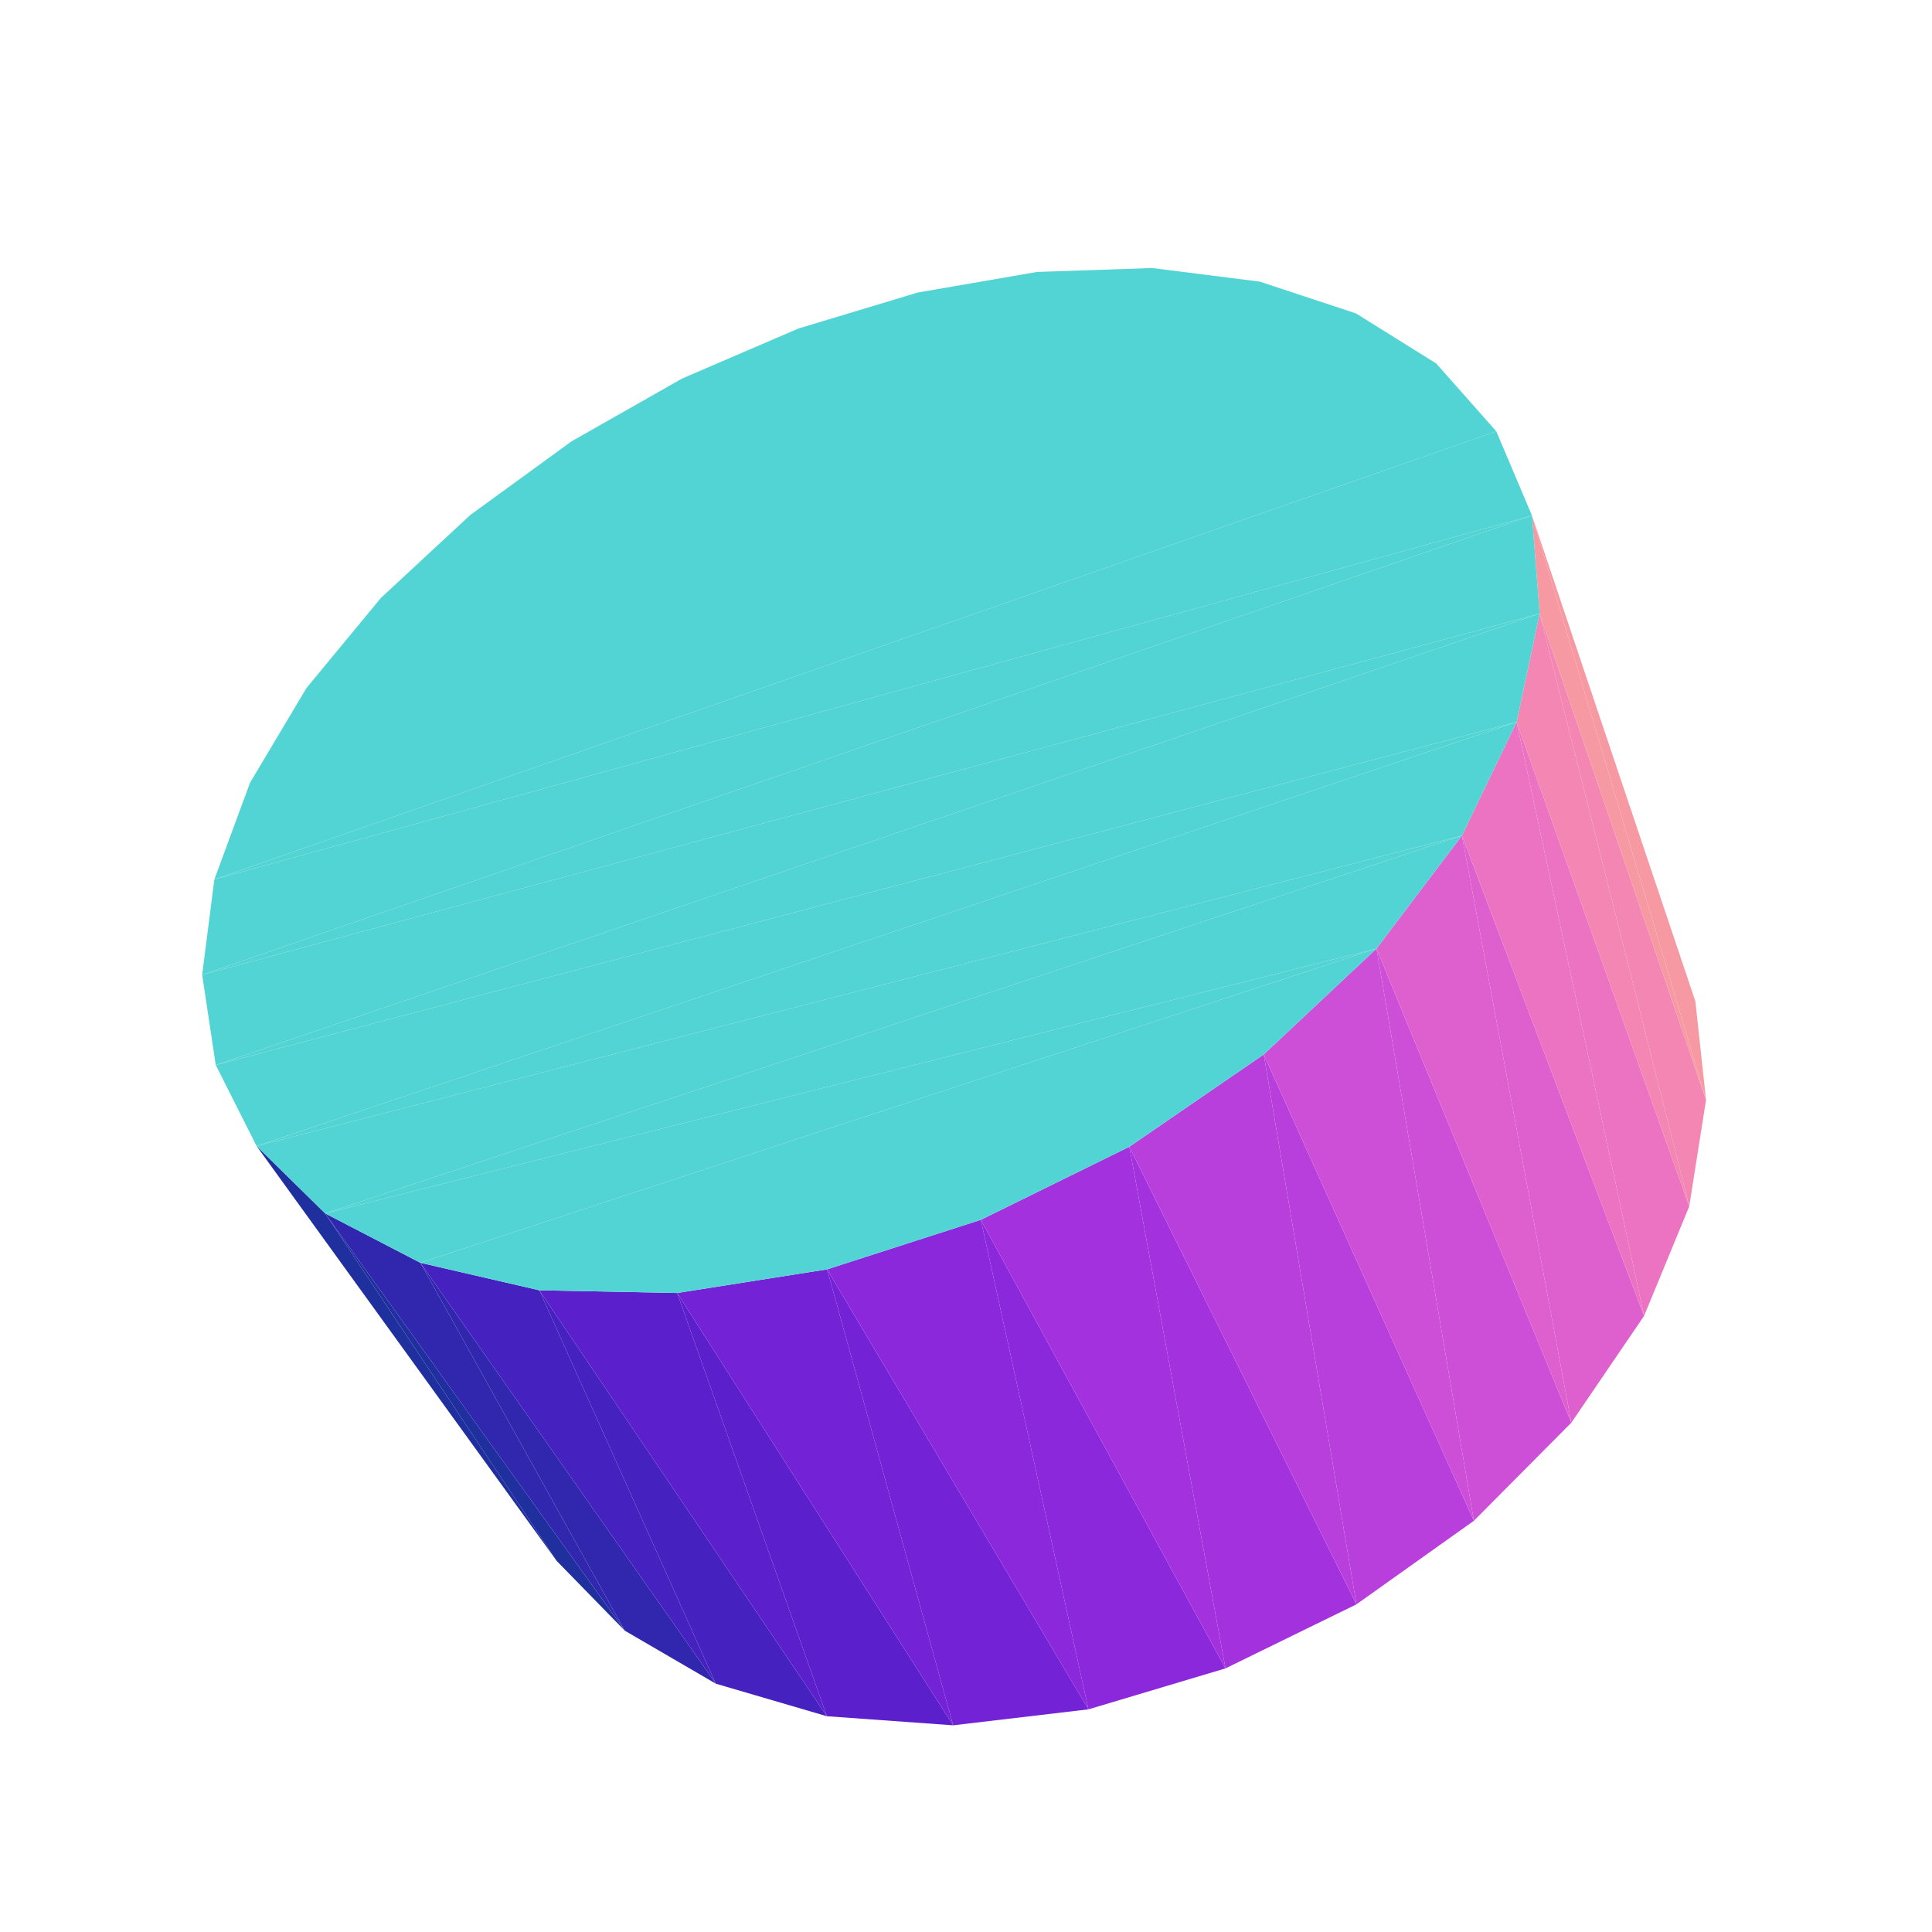
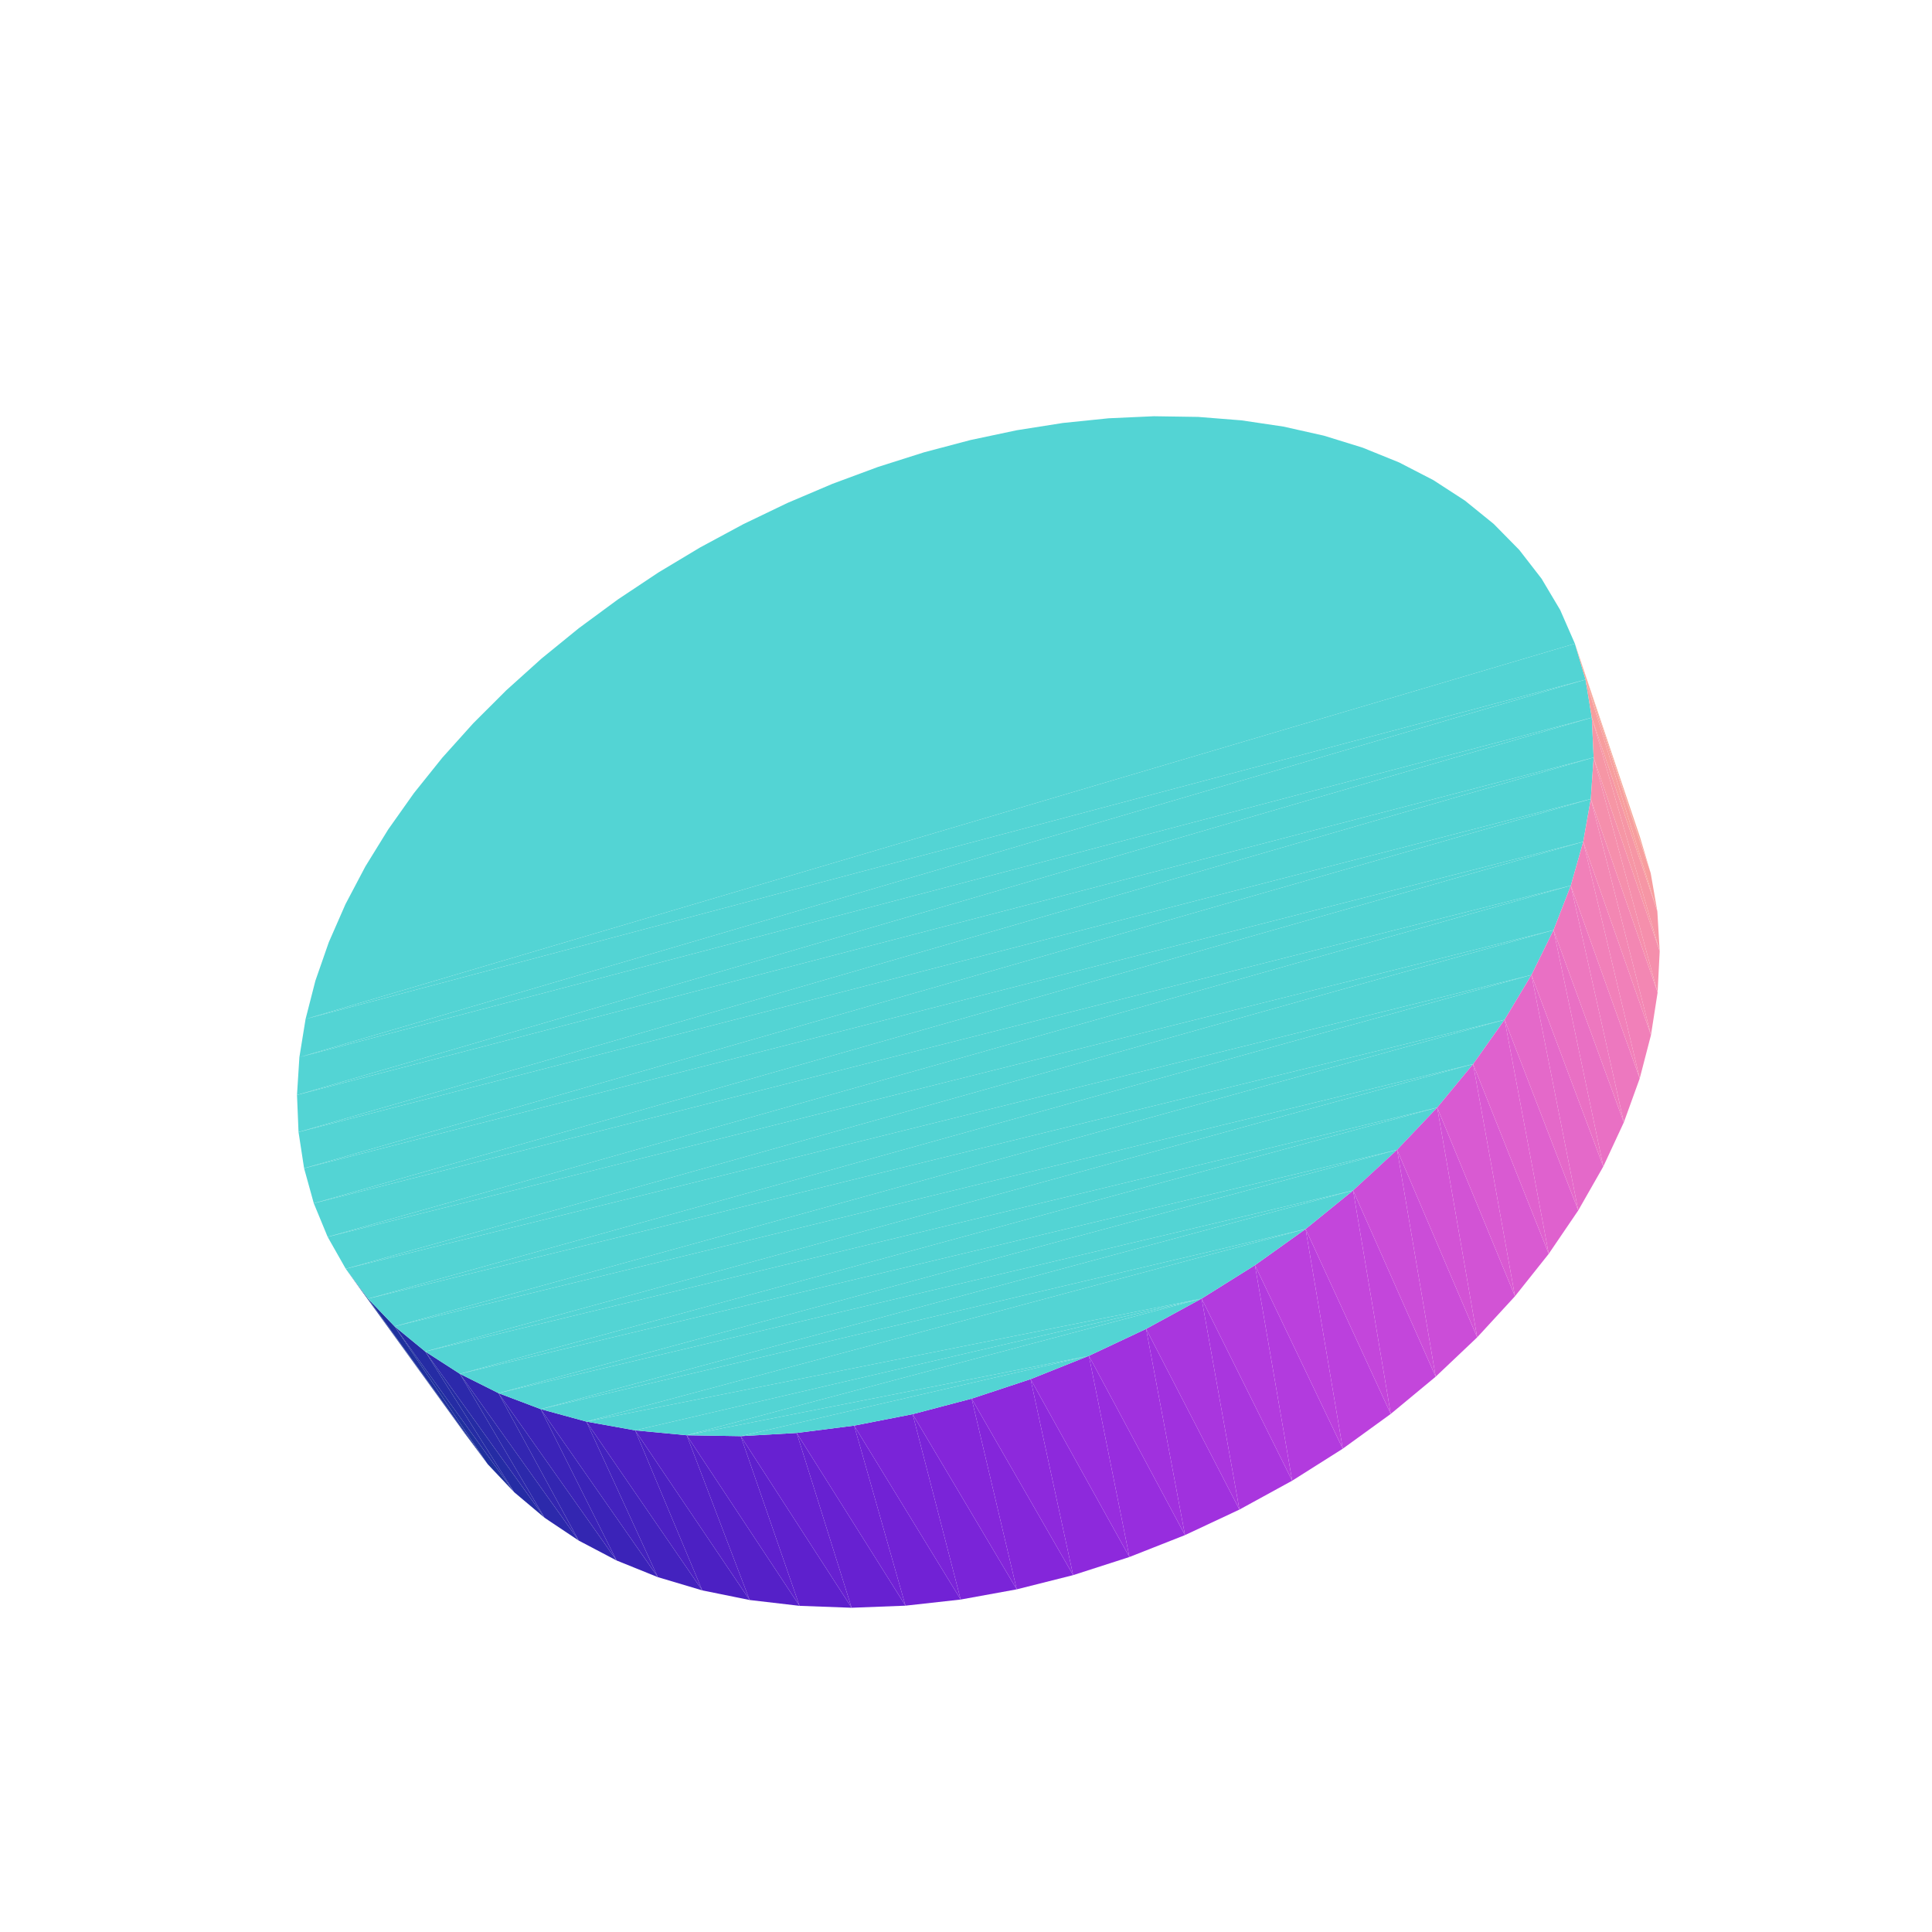
<svg xmlns="http://www.w3.org/2000/svg" viewBox="-250 -250 500 500" width="500" height="500">
-   <path d="M-73.492,-152.027L-12.471,-174.297L-43.361,-164.987zM18.335,-179.614L-73.492,-152.027L-102.063,-135.797zM-12.471,-174.297L-73.492,-152.027L18.335,-179.614zM48.16,-180.635L-102.063,-135.797L-128.298,-116.715zM18.335,-179.614L-102.063,-135.797L48.16,-180.635zM76.032,-177.117L-128.298,-116.715L-151.427,-95.253zM48.16,-180.635L-128.298,-116.715L76.032,-177.117zM100.908,-168.897L-151.427,-95.253L-170.682,-71.946zM76.032,-177.117L-151.427,-95.253L100.908,-168.897zM137.235,-138.38L-170.682,-71.946L-185.298,-47.418zM100.908,-168.897L-170.682,-71.946L121.685,-155.94zM137.235,-138.38L-185.298,-47.418L-194.528,-22.395zM121.685,-155.94L-170.682,-71.946L137.235,-138.38z" style="fill:rgb(83,212,212)" />
-   <path d="M188.763,9.133L146.473,-116.581L191.519,34.658z" style="fill:rgb(247,153,162)" />
-   <path d="M-88.314,172.011L-165.853,64.027L-105.944,153.948z" style="fill:rgb(32,47,158)" />
-   <path d="M146.473,-116.581L-194.528,-22.395L-197.678,2.276z" style="fill:rgb(83,212,212)" />
-   <path d="M191.519,34.658L148.456,-91.187L187.172,62.223z" style="fill:rgb(243,134,179)" />
-   <path d="M-64.738,185.741L-141.213,76.808L-88.314,172.011z" style="fill:rgb(49,39,175)" />
-   <path d="M137.235,-138.38L-194.528,-22.395L146.473,-116.581z" style="fill:rgb(83,212,212)" />
-   <path d="M-105.944,153.948L-165.853,64.027L-183.595,46.592z" style="fill:rgb(32,47,158)" />
-   <path d="M187.172,62.223L142.505,-63.154L175.482,90.558z" style="fill:rgb(235,115,194)" />
-   <path d="M148.456,-91.187L-197.678,2.276L-194.166,25.63z" style="fill:rgb(83,212,212)" />
-   <path d="M191.519,34.658L146.473,-116.581L148.456,-91.187z" style="fill:rgb(247,153,162)" />
-   <path d="M-36.004,194.158L-110.421,83.927L-64.738,185.741z" style="fill:rgb(69,33,191)" />
-   <path d="M146.473,-116.581L-197.678,2.276L148.456,-91.187z" style="fill:rgb(83,212,212)" />
-   <path d="M-88.314,172.011L-141.213,76.808L-165.853,64.027z" style="fill:rgb(49,39,175)" />
-   <path d="M175.482,90.558L128.348,-33.753L156.662,118.195z" style="fill:rgb(222,96,207)" />
-   <path d="M-3.326,196.508L-74.743,84.622L-36.004,194.158z" style="fill:rgb(91,32,204)" />
-   <path d="M187.172,62.223L148.456,-91.187L142.505,-63.154z" style="fill:rgb(243,134,179)" />
-   <path d="M142.505,-63.154L-194.166,25.63L-183.595,46.592z" style="fill:rgb(83,212,212)" />
-   <path d="M156.662,118.195L106.242,-4.512L131.439,143.576z" style="fill:rgb(205,79,215)" />
-   <path d="M31.691,192.376L-35.941,78.509L-3.326,196.508z" style="fill:rgb(115,34,214)" />
-   <path d="M-64.738,185.741L-110.421,83.927L-141.213,76.808z" style="fill:rgb(69,33,191)" />
-   <path d="M148.456,-91.187L-194.166,25.63L142.505,-63.154z" style="fill:rgb(83,212,212)" />
-   <path d="M131.439,143.576L77.058,22.889L101.049,165.2z" style="fill:rgb(185,63,221)" />
-   <path d="M67.154,181.777L3.841,65.689L31.691,192.376z" style="fill:rgb(139,40,220)" />
-   <path d="M101.049,165.2L42.266,46.78L67.154,181.777z" style="fill:rgb(163,50,222)" />
-   <path d="M175.482,90.558L142.505,-63.154L128.348,-33.753z" style="fill:rgb(235,115,194)" />
-   <path d="M128.348,-33.753L-183.595,46.592L-165.853,64.027z" style="fill:rgb(83,212,212)" />
-   <path d="M-36.004,194.158L-74.743,84.622L-110.421,83.927z" style="fill:rgb(91,32,204)" />
-   <path d="M142.505,-63.154L-183.595,46.592L128.348,-33.753z" style="fill:rgb(83,212,212)" />
-   <path d="M156.662,118.195L128.348,-33.753L106.242,-4.512z" style="fill:rgb(222,96,207)" />
-   <path d="M-3.326,196.508L-35.941,78.509L-74.743,84.622z" style="fill:rgb(115,34,214)" />
-   <path d="M106.242,-4.512L-165.853,64.027L-141.213,76.808z" style="fill:rgb(83,212,212)" />
-   <path d="M131.439,143.576L106.242,-4.512L77.058,22.889z" style="fill:rgb(205,79,215)" />
-   <path d="M31.691,192.376L3.841,65.689L-35.941,78.509z" style="fill:rgb(139,40,220)" />
-   <path d="M128.348,-33.753L-165.853,64.027L106.242,-4.512z" style="fill:rgb(83,212,212)" />
-   <path d="M101.049,165.2L77.058,22.889L42.266,46.78z" style="fill:rgb(185,63,221)" />
-   <path d="M67.154,181.777L42.266,46.78L3.841,65.689z" style="fill:rgb(163,50,222)" />
-   <path d="M77.058,22.889L-141.213,76.808L-110.421,83.927zM106.242,-4.512L-141.213,76.808L77.058,22.889zM42.266,46.78L-110.421,83.927L-74.743,84.622zM77.058,22.889L-110.421,83.927L42.266,46.78zM3.841,65.689L-74.743,84.622L-35.941,78.509zM42.266,46.78L-74.743,84.622L3.841,65.689z" style="fill:rgb(83,212,212)" />
+   <path d="M1.146,-136.116L-22.752,-129.163L-34.555,-124.788zM13.137,-138.653L-34.555,-124.788L-46.193,-119.843zM25.084,-140.537L-46.193,-119.843L-57.616,-114.352zM-22.752,-129.163L1.146,-136.116L-10.835,-132.946zM36.933,-141.75L-57.616,-114.352L-68.776,-108.339zM1.146,-136.116L-34.555,-124.788L13.137,-138.653zM48.626,-142.277L-68.776,-108.339L-79.625,-101.829zM13.137,-138.653L-46.193,-119.843L25.084,-140.537zM60.103,-142.102L-79.625,-101.829L-90.114,-94.848zM25.084,-140.537L-57.616,-114.352L36.933,-141.75zM71.305,-141.212L-90.114,-94.848L-100.197,-87.425zM36.933,-141.75L-68.776,-108.339L48.626,-142.277zM82.169,-139.597L-100.197,-87.425L-109.827,-79.589zM48.626,-142.277L-79.625,-101.829L60.103,-142.102zM92.63,-137.247L-109.827,-79.589L-118.955,-71.371zM60.103,-142.102L-90.114,-94.848L71.305,-141.212zM102.624,-134.157L-118.955,-71.371L-127.536,-62.802zM71.305,-141.212L-100.197,-87.425L82.169,-139.597zM82.169,-139.597L-109.827,-79.589L92.63,-137.247zM120.939,-125.752L-127.536,-62.802L-135.523,-53.918zM120.939,-125.752L-135.523,-53.918L-142.868,-44.755zM92.63,-137.247L-118.955,-71.371L102.624,-134.157zM102.624,-134.157L-127.536,-62.802L112.083,-130.325zM136.567,-114.41L-142.868,-44.755L-149.525,-35.352zM112.083,-130.325L-127.536,-62.802L120.939,-125.752zM143.201,-107.667L-149.525,-35.352L-155.449,-25.75zM143.201,-107.667L-155.449,-25.75L-160.594,-15.993zM120.939,-125.752L-142.868,-44.755L129.123,-120.444zM129.123,-120.444L-142.868,-44.755L136.567,-114.41zM148.958,-100.235L-160.594,-15.993L-164.915,-6.127zM136.567,-114.41L-149.525,-35.352L143.201,-107.667zM153.772,-92.143L-164.915,-6.127L-168.371,3.796zM157.583,-83.425L-168.371,3.796L-170.918,13.726zM143.201,-107.667L-160.594,-15.993L148.958,-100.235zM160.33,-74.121L-170.918,13.726L-172.519,23.606zM148.958,-100.235L-164.915,-6.127L153.772,-92.143zM161.961,-64.282L-172.519,23.606L-173.137,33.378zM153.772,-92.143L-168.371,3.796L157.583,-83.425z" style="fill:rgb(83,212,212)" />
+   <path d="M174.408,-33.414L157.583,-83.425L177.198,-24.035z" style="fill:rgb(246,165,150)" />
+   <path d="M-123.787,128.924L-154.745,86.107L-129.61,121.106z" style="fill:rgb(26,53,149)" />
+   <path d="M162.43,-53.963L-173.137,33.378L-172.74,42.98zM157.583,-83.425L-170.918,13.726L160.33,-74.121z" style="fill:rgb(83,212,212)" />
+   <path d="M177.198,-24.035L160.33,-74.121L178.919,-14.156z" style="fill:rgb(247,158,158)" />
+   <path d="M-116.933,136.177L-147.882,93.266L-123.787,128.924z" style="fill:rgb(31,48,157)" />
+   <path d="M-129.61,121.106L-154.745,86.107L-160.522,78.364z" style="fill:rgb(26,53,149)" />
+   <path d="M161.698,-43.23L-172.74,42.98L-171.3,52.347zM160.33,-74.121L-172.519,23.606L161.961,-64.282z" style="fill:rgb(83,212,212)" />
+   <path d="M177.198,-24.035L157.583,-83.425L160.33,-74.121z" style="fill:rgb(246,165,150)" />
+   <path d="M178.919,-14.156L161.961,-64.282L179.528,-3.833z" style="fill:rgb(246,150,165)" />
+   <path d="M-109.067,142.794L-139.949,99.771L-116.933,136.177z" style="fill:rgb(37,44,164)" />
+   <path d="M-123.787,128.924L-147.882,93.266L-154.745,86.107z" style="fill:rgb(31,48,157)" />
+   <path d="M159.736,-32.154L-171.3,52.347L-168.793,61.413zM161.961,-64.282L-173.137,33.378L162.43,-53.963z" style="fill:rgb(83,212,212)" />
+   <path d="M178.919,-14.156L160.33,-74.121L161.961,-64.282z" style="fill:rgb(247,158,158)" />
+   <path d="M179.528,-3.833L162.43,-53.963L178.987,6.867z" style="fill:rgb(245,143,172)" />
+   <path d="M-100.219,148.707L-130.974,105.551L-109.067,142.794z" style="fill:rgb(44,41,171)" />
+   <path d="M-116.933,136.177L-139.949,99.771L-147.882,93.266z" style="fill:rgb(37,44,164)" />
+   <path d="M156.525,-20.814L-168.793,61.413L-165.204,70.109zM162.43,-53.963L-172.74,42.98L161.698,-43.23z" style="fill:rgb(83,212,212)" />
+   <path d="M178.987,6.867L161.698,-43.23L177.27,17.872z" style="fill:rgb(243,135,179)" />
+   <path d="M179.528,-3.833L161.961,-64.282L162.43,-53.963z" style="fill:rgb(246,150,165)" />
+   <path d="M-90.43,153.851L-120.996,110.542L-100.219,148.707z" style="fill:rgb(51,38,177)" />
+   <path d="M-109.067,142.794L-130.974,105.551L-139.949,99.771z" style="fill:rgb(44,41,171)" />
+   <path d="M152.057,-9.296L-165.204,70.109L-160.522,78.364zM161.698,-43.23L-171.3,52.347L159.736,-32.154z" style="fill:rgb(83,212,212)" />
+   <path d="M177.27,17.872L159.736,-32.154L174.358,29.103z" style="fill:rgb(241,128,185)" />
+   <path d="M178.987,6.867L162.43,-53.963L161.698,-43.23z" style="fill:rgb(245,143,172)" />
+   <path d="M-79.753,158.164L-110.068,114.679L-90.43,153.851z" style="fill:rgb(59,35,184)" />
+   <path d="M-100.219,148.707L-120.996,110.542L-130.974,105.551z" style="fill:rgb(51,38,177)" />
+   <path d="M146.339,2.306L-160.522,78.364L-154.745,86.107z" style="fill:rgb(83,212,212)" />
+   <path d="M174.358,29.103L156.525,-20.814L170.244,40.473z" style="fill:rgb(237,120,191)" />
+   <path d="M159.736,-32.154L-168.793,61.413L156.525,-20.814z" style="fill:rgb(83,212,212)" />
+   <path d="M-68.252,161.591L-98.252,117.907L-79.753,158.164z" style="fill:rgb(67,34,190)" />
+   <path d="M177.27,17.872L161.698,-43.23L159.736,-32.154z" style="fill:rgb(243,135,179)" />
+   <path d="M-90.43,153.851L-110.068,114.679L-120.996,110.542z" style="fill:rgb(59,35,184)" />
+   <path d="M139.39,13.897L-154.745,86.107L-147.882,93.266z" style="fill:rgb(83,212,212)" />
+   <path d="M170.244,40.473L152.057,-9.296L164.934,51.892z" style="fill:rgb(233,112,196)" />
+   <path d="M156.525,-20.814L-165.204,70.109L152.057,-9.296z" style="fill:rgb(83,212,212)" />
+   <path d="M-56,164.08L-85.625,120.175L-68.252,161.591z" style="fill:rgb(76,32,195)" />
+   <path d="M174.358,29.103L159.736,-32.154L156.525,-20.814z" style="fill:rgb(241,128,185)" />
+   <path d="M-79.753,158.164L-98.252,117.907L-110.068,114.679z" style="fill:rgb(67,34,190)" />
+   <path d="M164.934,51.892L146.339,2.306L158.445,63.264z" style="fill:rgb(228,105,201)" />
+   <path d="M-43.086,165.589L-72.275,121.441L-56,164.08z" style="fill:rgb(85,32,200)" />
+   <path d="M131.244,25.374L-147.882,93.266L-139.949,99.771zM152.057,-9.296L-160.522,78.364L146.339,2.306z" style="fill:rgb(83,212,212)" />
+   <path d="M170.244,40.473L156.525,-20.814L152.057,-9.296z" style="fill:rgb(237,120,191)" />
+   <path d="M158.445,63.264L139.39,13.897L150.81,74.49z" style="fill:rgb(223,97,206)" />
+   <path d="M-68.252,161.591L-85.625,120.175L-98.252,117.907z" style="fill:rgb(76,32,195)" />
+   <path d="M-29.604,166.086L-58.302,121.672L-43.086,165.589z" style="fill:rgb(94,32,205)" />
+   <path d="M121.95,36.634L-139.949,99.771L-130.974,105.551zM146.339,2.306L-154.745,86.107L139.39,13.897z" style="fill:rgb(83,212,212)" />
+   <path d="M164.934,51.892L152.057,-9.296L146.339,2.306z" style="fill:rgb(233,112,196)" />
+   <path d="M150.81,74.49L131.244,25.374L142.074,85.47z" style="fill:rgb(217,90,210)" />
+   <path d="M-15.663,165.547L-43.818,120.845L-29.604,166.086z" style="fill:rgb(103,33,209)" />
+   <path d="M-56,164.08L-72.275,121.441L-85.625,120.175z" style="fill:rgb(85,32,200)" />
+   <path d="M111.571,47.573L-130.974,105.551L-120.996,110.542z" style="fill:rgb(83,212,212)" />
+   <path d="M142.074,85.47L121.95,36.634L132.296,96.102z" style="fill:rgb(210,83,213)" />
+   <path d="M158.445,63.264L146.339,2.306L139.39,13.897z" style="fill:rgb(228,105,201)" />
+   <path d="M-1.378,163.959L-28.942,118.949L-15.663,165.547z" style="fill:rgb(113,34,213)" />
+   <path d="M139.39,13.897L-147.882,93.266L131.244,25.374z" style="fill:rgb(83,212,212)" />
+   <path d="M-43.086,165.589L-58.302,121.672L-72.275,121.441z" style="fill:rgb(94,32,205)" />
+   <path d="M132.296,96.102L111.571,47.573L121.549,106.286z" style="fill:rgb(203,77,216)" />
+   <path d="M13.128,161.321L-13.805,115.986L-1.378,163.959z" style="fill:rgb(122,36,216)" />
+   <path d="M100.186,58.085L-120.996,110.542L-110.068,114.679z" style="fill:rgb(83,212,212)" />
+   <path d="M150.81,74.49L139.39,13.897L131.244,25.374z" style="fill:rgb(223,97,206)" />
+   <path d="M121.549,106.286L100.186,58.085L109.92,115.925z" style="fill:rgb(195,70,219)" />
+   <path d="M131.244,25.374L-139.949,99.771L121.95,36.634z" style="fill:rgb(83,212,212)" />
+   <path d="M27.728,157.644L1.46,111.968L13.128,161.321z" style="fill:rgb(132,38,218)" />
+   <path d="M-29.604,166.086L-43.818,120.845L-58.302,121.672z" style="fill:rgb(103,33,209)" />
+   <path d="M109.92,115.925L87.888,68.069L97.505,124.927z" style="fill:rgb(187,64,221)" />
+   <path d="M42.29,152.952L16.712,106.922L27.728,157.644z" style="fill:rgb(141,41,220)" />
+   <path d="M97.505,124.927L74.78,77.429L84.414,133.204z" style="fill:rgb(178,59,222)" />
+   <path d="M56.679,147.281L31.809,100.888L42.29,152.952z" style="fill:rgb(151,45,222)" />
+   <path d="M142.074,85.47L131.244,25.374L121.95,36.634z" style="fill:rgb(217,90,210)" />
+   <path d="M84.414,133.204L60.979,86.073L70.764,140.679z" style="fill:rgb(169,54,222)" />
+   <path d="M87.888,68.069L-110.068,114.679L-98.252,117.907z" style="fill:rgb(83,212,212)" />
+   <path d="M70.764,140.679L46.611,93.917L56.679,147.281z" style="fill:rgb(160,49,222)" />
+   <path d="M121.95,36.634L-130.974,105.551L111.571,47.573z" style="fill:rgb(83,212,212)" />
+   <path d="M-15.663,165.547L-28.942,118.949L-43.818,120.845z" style="fill:rgb(113,34,213)" />
+   <path d="M132.296,96.102L121.95,36.634L111.571,47.573z" style="fill:rgb(210,83,213)" />
+   <path d="M60.979,86.073L-98.252,117.907L-85.625,120.175z" style="fill:rgb(83,212,212)" />
+   <path d="M-1.378,163.959L-13.805,115.986L-28.942,118.949z" style="fill:rgb(122,36,216)" />
+   <path d="M111.571,47.573L-120.996,110.542L100.186,58.085z" style="fill:rgb(83,212,212)" />
+   <path d="M121.549,106.286L111.571,47.573L100.186,58.085z" style="fill:rgb(203,77,216)" />
+   <path d="M13.128,161.321L1.46,111.968L-13.805,115.986z" style="fill:rgb(132,38,218)" />
+   <path d="M60.979,86.073L-85.625,120.175L-72.275,121.441z" style="fill:rgb(83,212,212)" />
+   <path d="M109.92,115.925L100.186,58.085L87.888,68.069z" style="fill:rgb(195,70,219)" />
+   <path d="M100.186,58.085L-110.068,114.679L87.888,68.069z" style="fill:rgb(83,212,212)" />
+   <path d="M27.728,157.644L16.712,106.922L1.46,111.968z" style="fill:rgb(141,41,220)" />
+   <path d="M97.505,124.927L87.888,68.069L74.78,77.429z" style="fill:rgb(187,64,221)" />
+   <path d="M42.29,152.952L31.809,100.888L16.712,106.922z" style="fill:rgb(151,45,222)" />
+   <path d="M31.809,100.888L-72.275,121.441L-58.302,121.672z" style="fill:rgb(83,212,212)" />
+   <path d="M84.414,133.204L74.78,77.429L60.979,86.073z" style="fill:rgb(178,59,222)" />
+   <path d="M56.679,147.281L46.611,93.917L31.809,100.888z" style="fill:rgb(160,49,222)" />
+   <path d="M70.764,140.679L60.979,86.073L46.611,93.917z" style="fill:rgb(169,54,222)" />
+   <path d="M87.888,68.069L-98.252,117.907L74.78,77.429zM74.78,77.429L-98.252,117.907L60.979,86.073zM31.809,100.888L-58.302,121.672L-43.818,120.845zM16.712,106.922L-43.818,120.845L-28.942,118.949zM46.611,93.917L-72.275,121.441L31.809,100.888zM60.979,86.073L-72.275,121.441L46.611,93.917zM1.46,111.968L-28.942,118.949L-13.805,115.986zM31.809,100.888L-43.818,120.845L16.712,106.922zM16.712,106.922L-28.942,118.949L1.46,111.968z" style="fill:rgb(83,212,212)" />
</svg>
